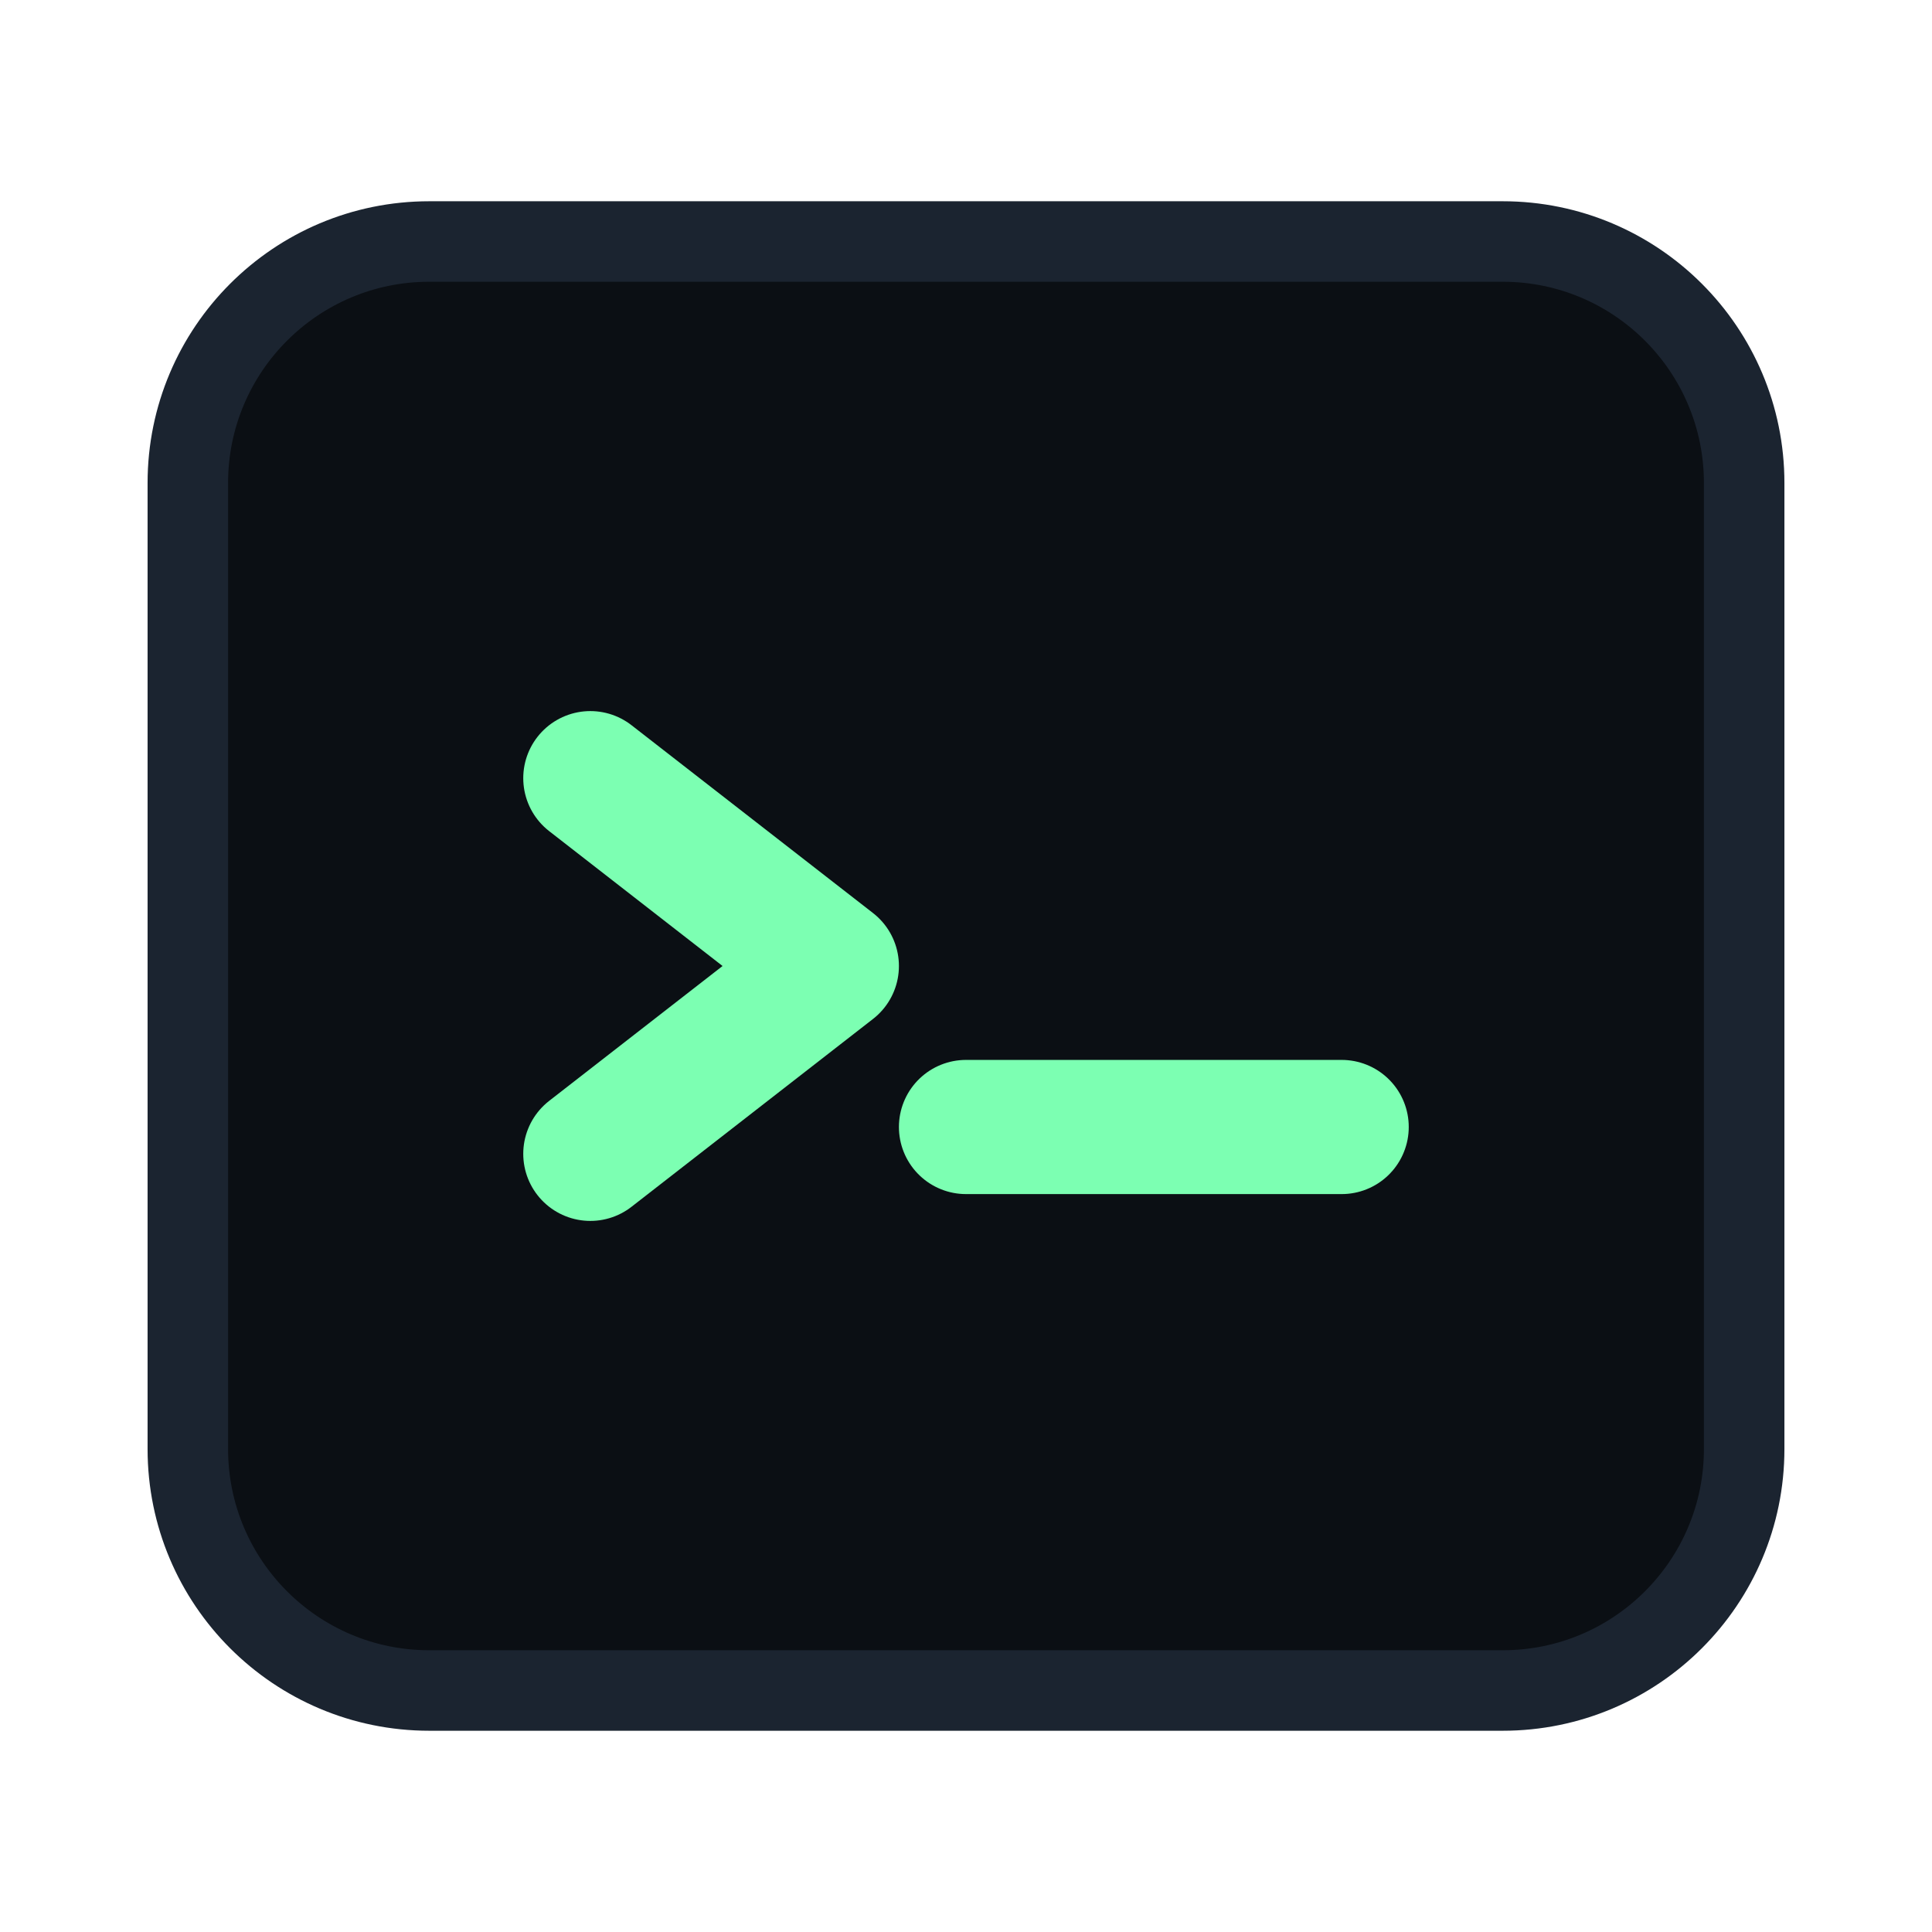
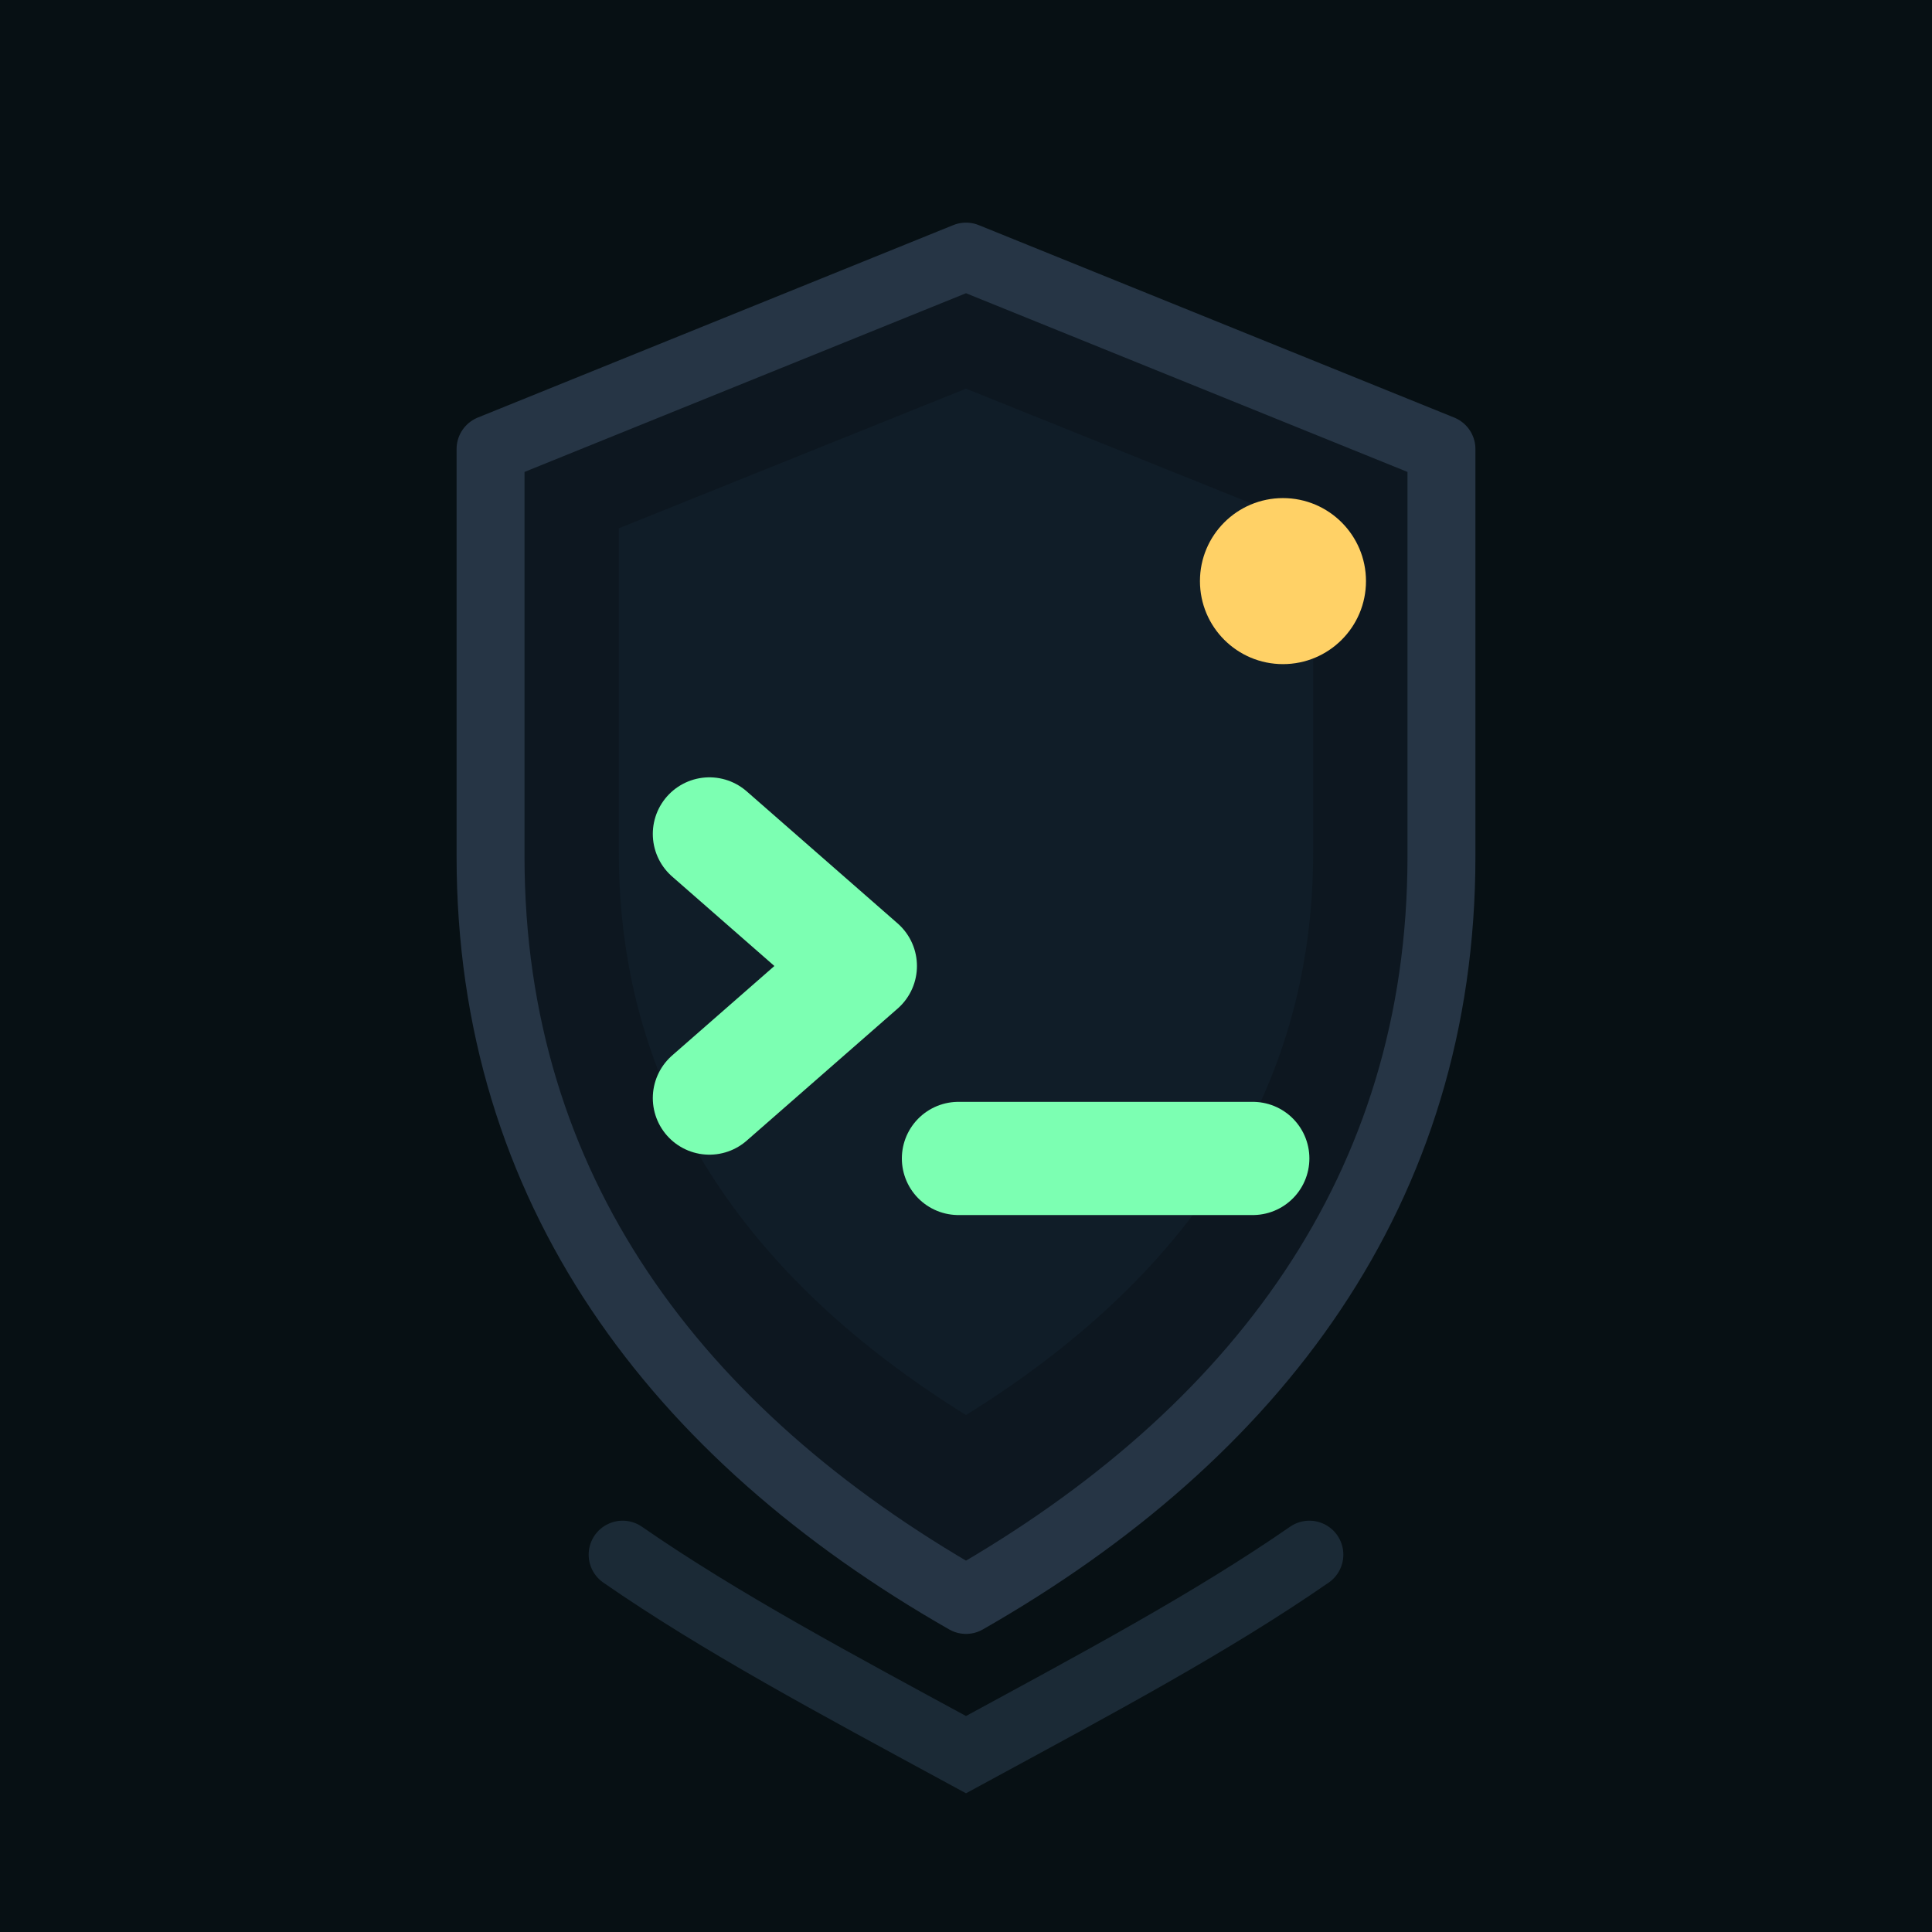
- <svg xmlns="http://www.w3.org/2000/svg" viewBox="0 0 144 144" role="img" aria-label="Sentinel">
-   <rect x="14" y="18" width="116" height="108" rx="18" fill="#0B0F14" />
-   <rect x="14" y="18" width="116" height="108" rx="18" fill="none" stroke="#1B2430" stroke-width="6" />
-   <path d="M44 58 L62 72 L44 86" fill="none" stroke="#7CFFB2" stroke-width="10" stroke-linecap="round" stroke-linejoin="round" />
-   <path d="M72 84 H100" fill="none" stroke="#7CFFB2" stroke-width="10" stroke-linecap="round" />
+ <svg xmlns="http://www.w3.org/2000/svg" viewBox="0 0 512 512" role="img" aria-label="Sentinel">
+   <rect width="512" height="512" fill="#071014" />
+   <path d="M256 68 382 119v108c0 88-49 153-126 197-77-44-126-109-126-197V119Z" fill="#0d1720" stroke="#263545" stroke-width="18" stroke-linejoin="round" />
+   <path d="M256 103 348 140v86c0 64-34 113-92 149-58-36-92-85-92-149v-86Z" fill="#101d28" />
+   <circle cx="340" cy="154" r="22" fill="#ffd166" />
+   <path d="M188 221 228 256 188 291" fill="none" stroke="#7cffb2" stroke-width="30" stroke-linecap="round" stroke-linejoin="round" />
+   <path d="M254 307h78" fill="none" stroke="#7cffb2" stroke-width="30" stroke-linecap="round" />
+   <path d="M165 412c26 18 56 34 91 53 35-19 65-35 91-53" fill="none" stroke="#1b2a36" stroke-width="18" stroke-linecap="round" />
</svg>
